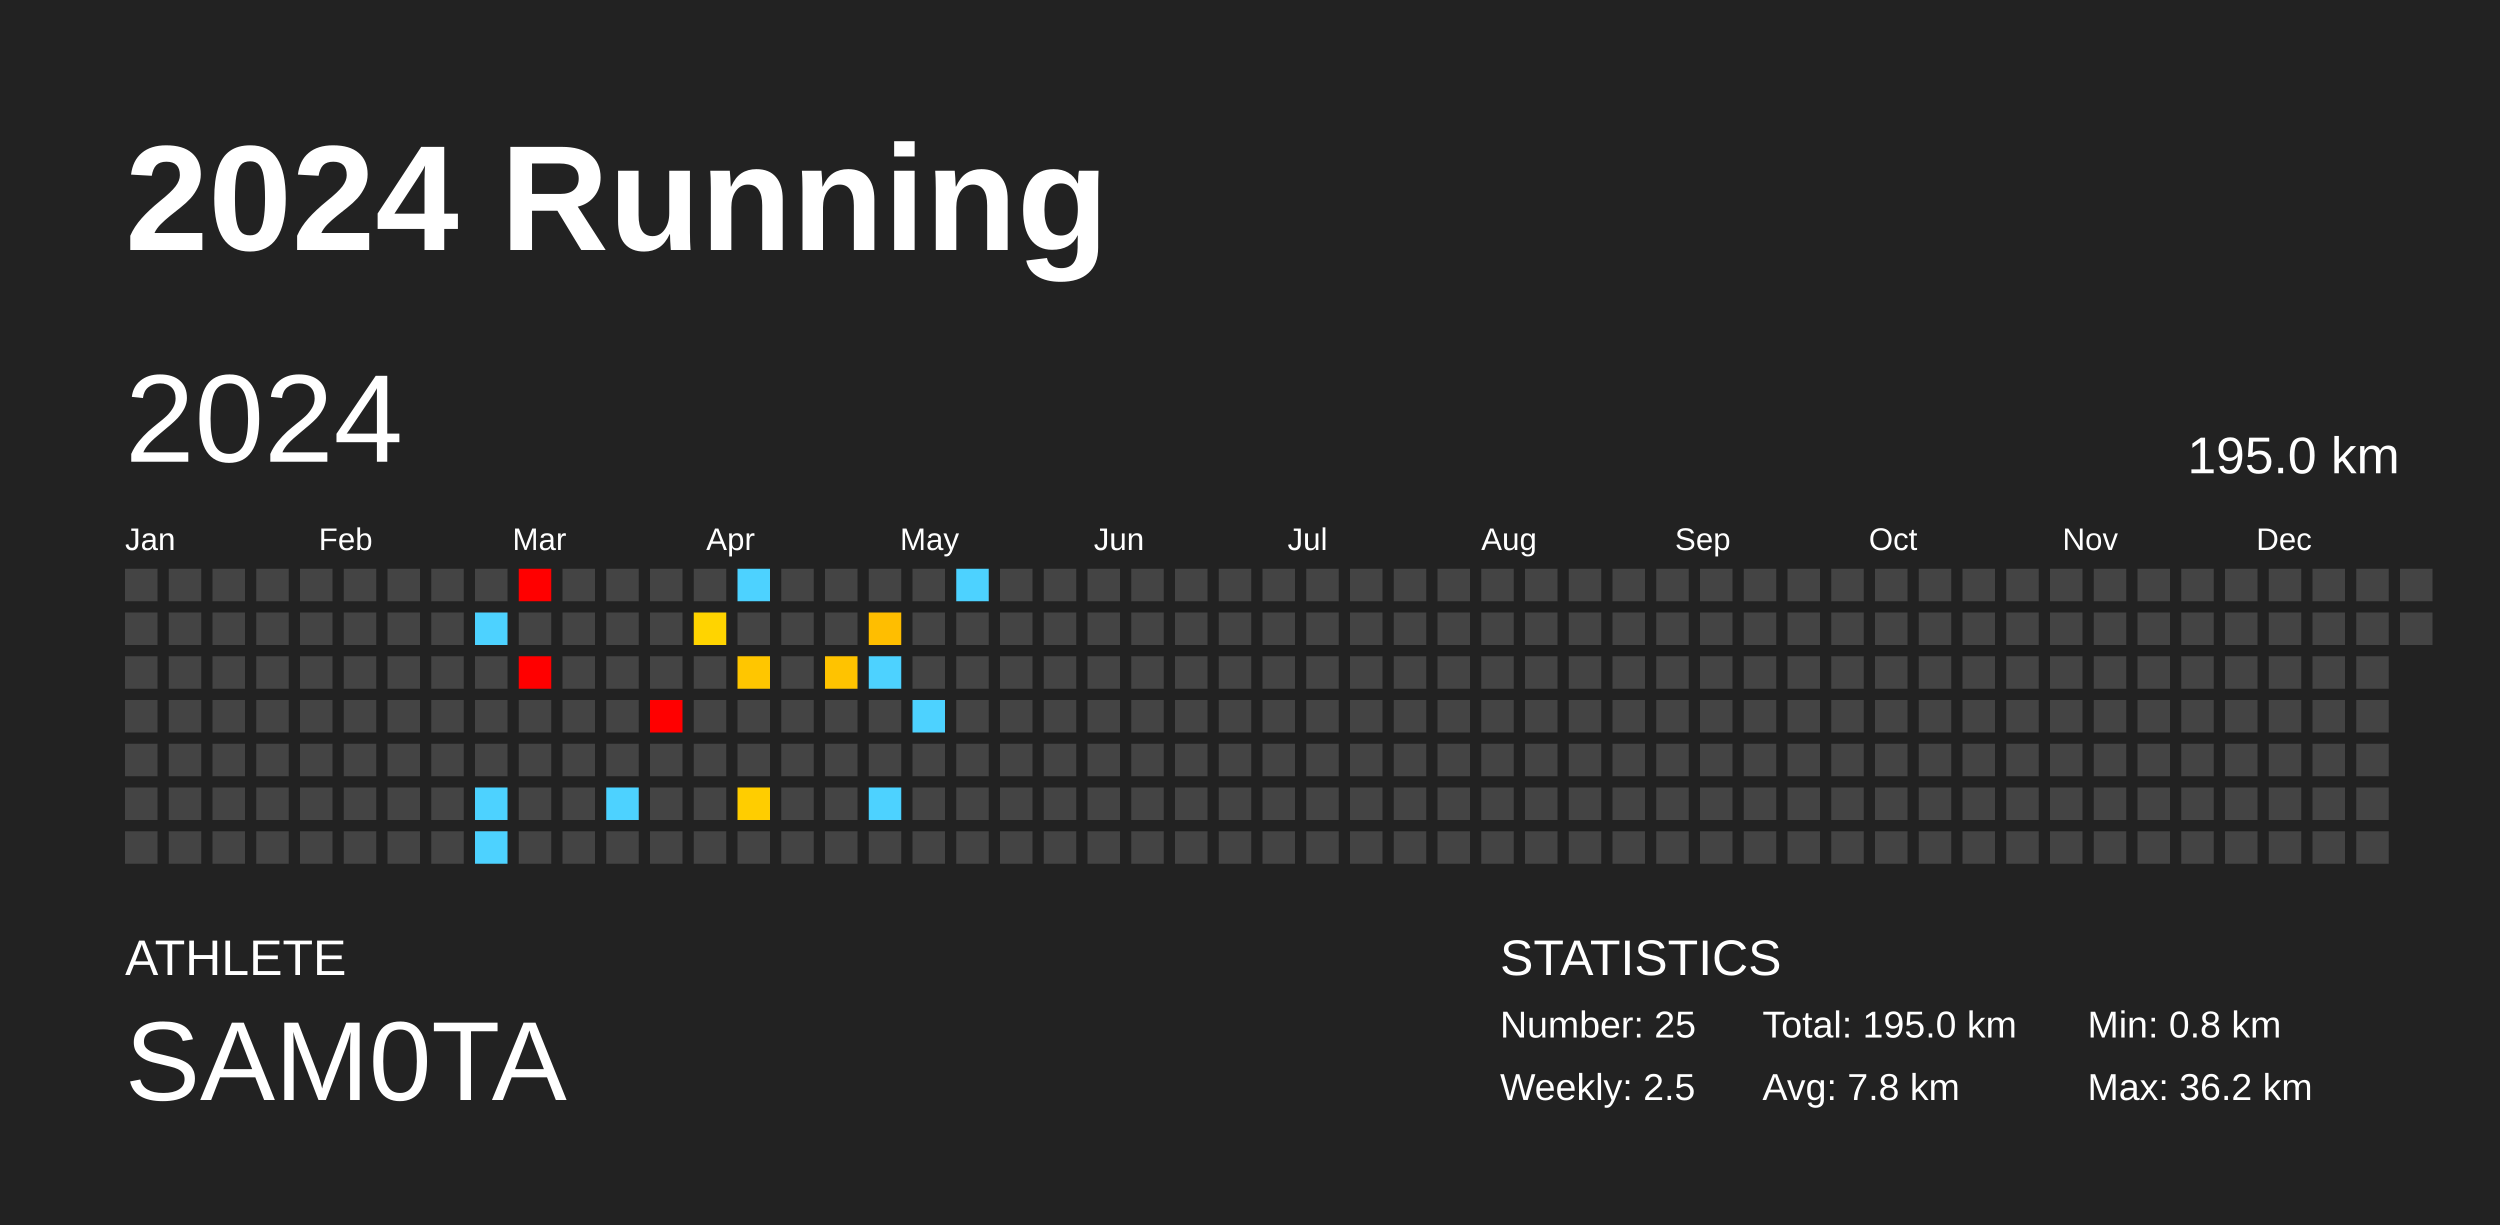
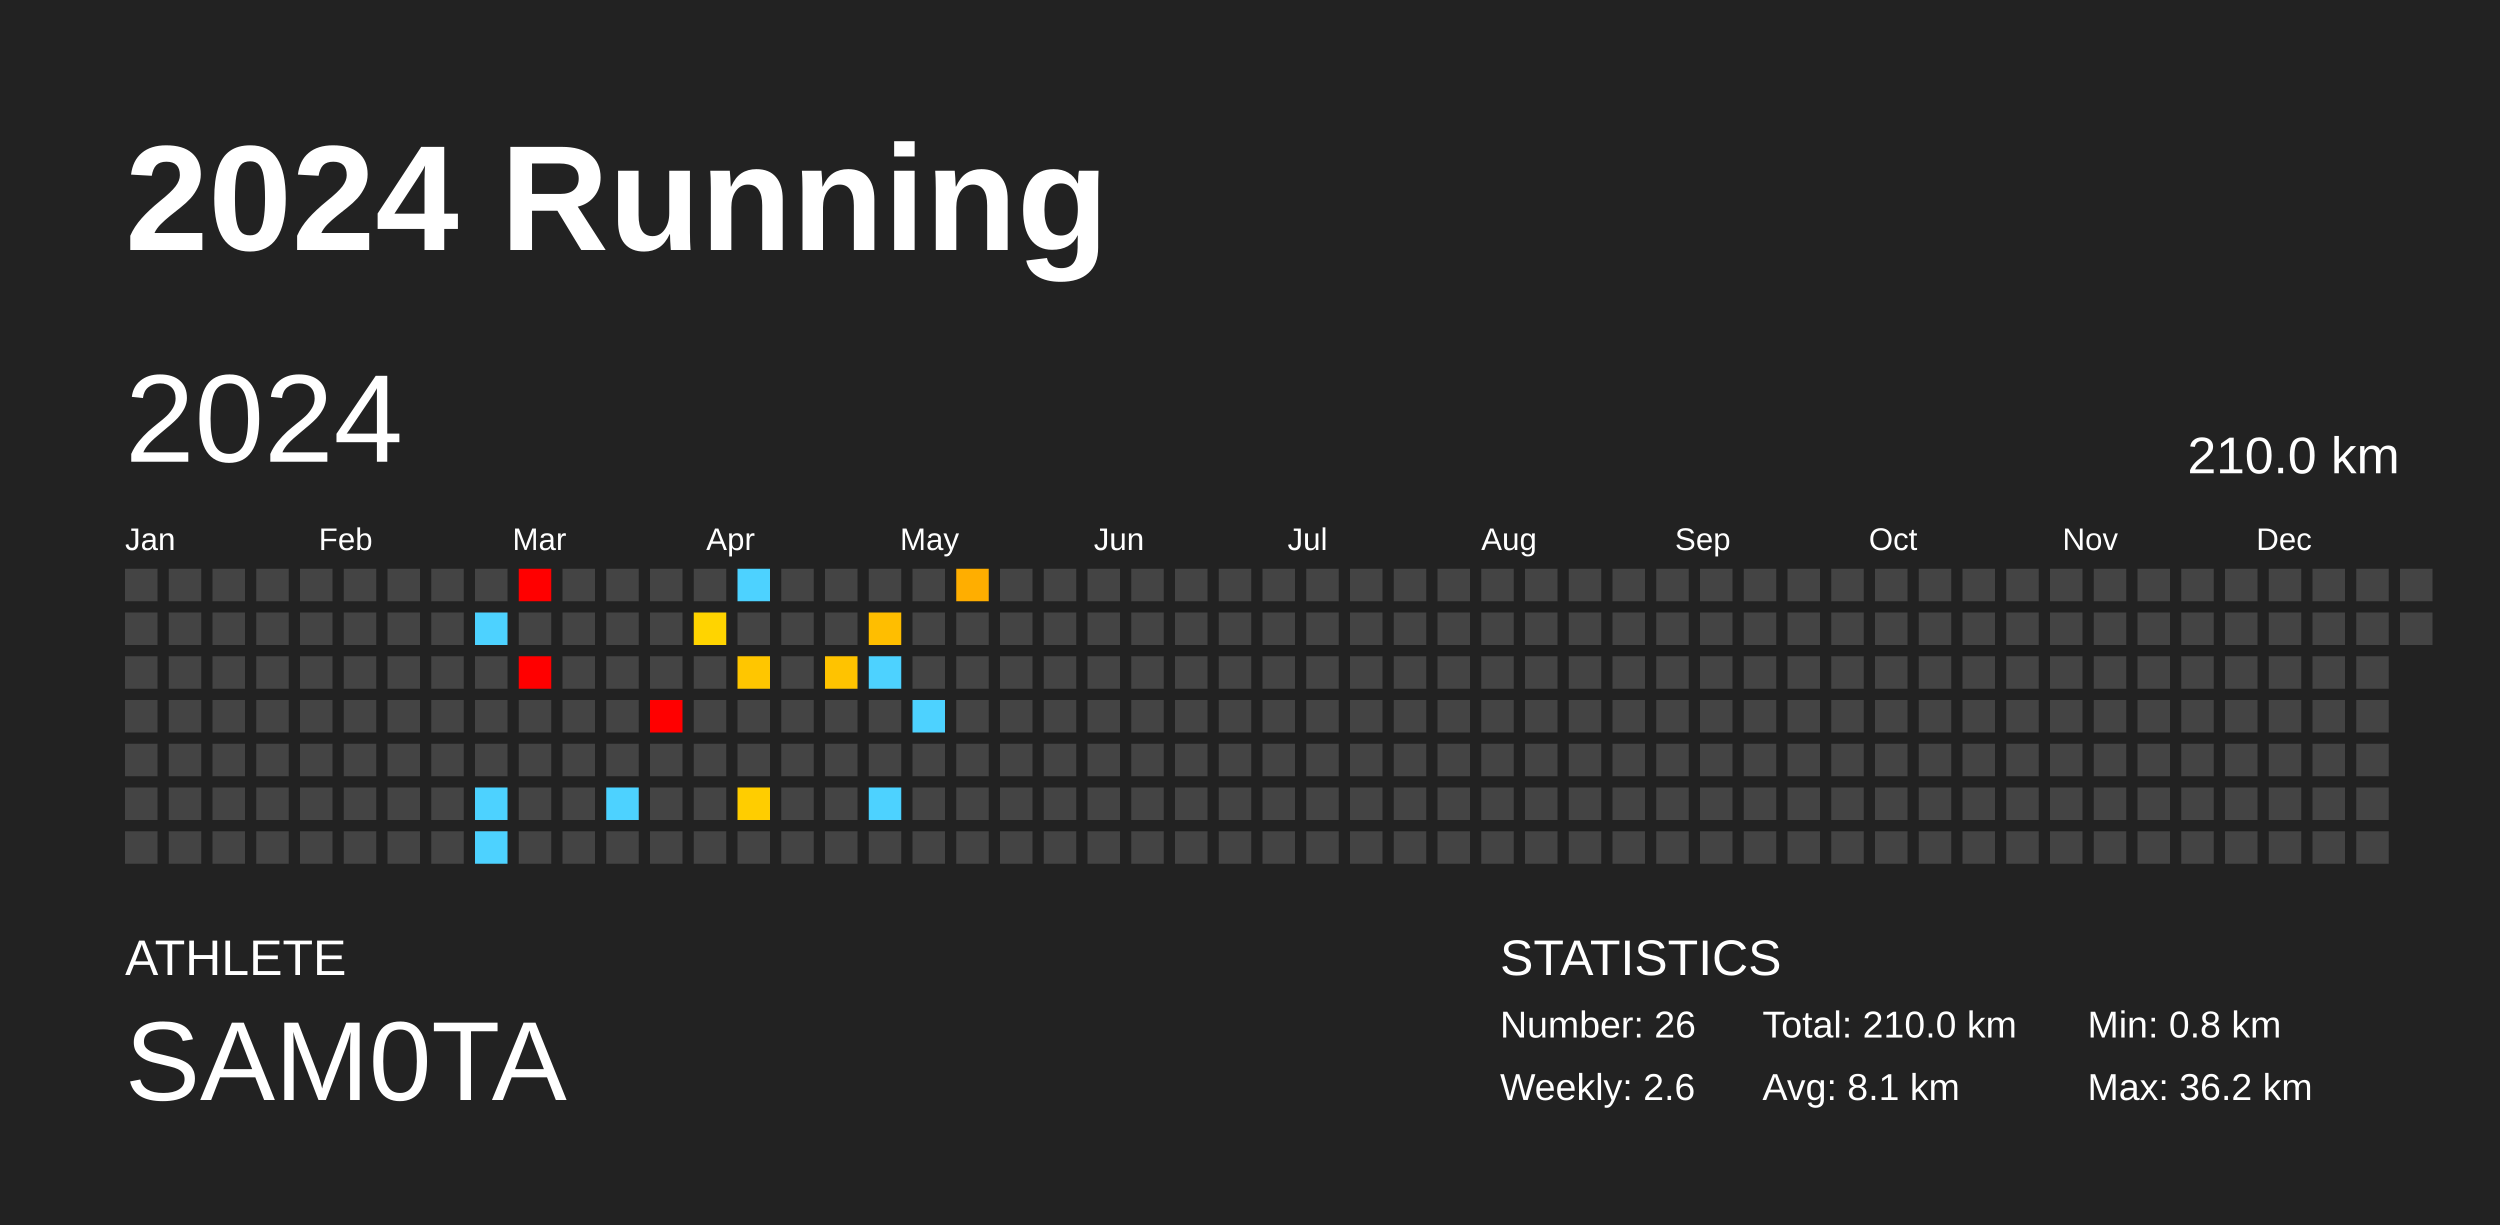
<svg xmlns="http://www.w3.org/2000/svg" baseProfile="full" height="98mm" version="1.1" viewBox="0,0,200,98" width="200mm">
  <defs />
  <rect fill="#222222" height="98" width="200" x="0" y="0" />
  <text fill="#FFFFFF" style="font-size:12px; font-family:Arial; font-weight:bold;" x="10" y="20">2024 Running</text>
  <text fill="#FFFFFF" style="font-size:4px; font-family:Arial" x="10" y="78">ATHLETE</text>
  <text fill="#FFFFFF" style="font-size:9px; font-family:Arial" x="10" y="88">SAM0TA</text>
  <text fill="#FFFFFF" style="font-size:4px; font-family:Arial" x="120" y="78">STATISTICS</text>
-   <text fill="#FFFFFF" style="font-size:3px; font-family:Arial" x="120" y="83">Number: 25</text>
-   <text fill="#FFFFFF" style="font-size:3px; font-family:Arial" x="120" y="88">Weekly: 2.5</text>
-   <text fill="#FFFFFF" style="font-size:3px; font-family:Arial" x="141" y="83">Total: 195.0 km</text>
-   <text fill="#FFFFFF" style="font-size:3px; font-family:Arial" x="141" y="88">Avg: 7.8 km</text>
+   <text fill="#FFFFFF" style="font-size:3px; font-family:Arial" x="120" y="83">Number: 26</text>
+   <text fill="#FFFFFF" style="font-size:3px; font-family:Arial" x="120" y="88">Weekly: 2.6</text>
+   <text fill="#FFFFFF" style="font-size:3px; font-family:Arial" x="141" y="83">Total: 210.0 km</text>
+   <text fill="#FFFFFF" style="font-size:3px; font-family:Arial" x="141" y="88">Avg: 8.1 km</text>
  <text fill="#FFFFFF" style="font-size:3px; font-family:Arial" x="167" y="83">Min: 0.8 km</text>
  <text fill="#FFFFFF" style="font-size:3px; font-family:Arial" x="167" y="88">Max: 36.2 km</text>
  <text dominant-baseline="hanging" fill="#FFFFFF" style="font-size:10.0px; font-family:Arial;" x="10" y="30">2024</text>
-   <text dominant-baseline="hanging" fill="#FFFFFF" style="font-size:4.125px; font-family:Arial;" x="175" y="35">195.0 km</text>
+   <text dominant-baseline="hanging" fill="#FFFFFF" style="font-size:4.125px; font-family:Arial;" x="175" y="35">210.0 km</text>
  <text fill="#FFFFFF" style="font-size:2.5px; font-family:Arial" x="10.0" y="44">Jan</text>
  <text fill="#FFFFFF" style="font-size:2.5px; font-family:Arial" x="25.5" y="44">Feb</text>
  <text fill="#FFFFFF" style="font-size:2.5px; font-family:Arial" x="41.0" y="44">Mar</text>
  <text fill="#FFFFFF" style="font-size:2.5px; font-family:Arial" x="56.5" y="44">Apr</text>
  <text fill="#FFFFFF" style="font-size:2.5px; font-family:Arial" x="72.0" y="44">May</text>
  <text fill="#FFFFFF" style="font-size:2.5px; font-family:Arial" x="87.5" y="44">Jun</text>
  <text fill="#FFFFFF" style="font-size:2.5px; font-family:Arial" x="103.0" y="44">Jul</text>
  <text fill="#FFFFFF" style="font-size:2.5px; font-family:Arial" x="118.5" y="44">Aug</text>
  <text fill="#FFFFFF" style="font-size:2.5px; font-family:Arial" x="134.0" y="44">Sep</text>
  <text fill="#FFFFFF" style="font-size:2.5px; font-family:Arial" x="149.5" y="44">Oct</text>
  <text fill="#FFFFFF" style="font-size:2.5px; font-family:Arial" x="165.0" y="44">Nov</text>
  <text fill="#FFFFFF" style="font-size:2.5px; font-family:Arial" x="180.5" y="44">Dec</text>
  <rect fill="#444444" height="2.6" width="2.6" x="10.0" y="45.5" />
  <rect fill="#444444" height="2.6" width="2.6" x="10.0" y="49.0" />
  <rect fill="#444444" height="2.6" width="2.6" x="10.0" y="52.5" />
  <rect fill="#444444" height="2.6" width="2.6" x="10.0" y="56.0" />
  <rect fill="#444444" height="2.6" width="2.6" x="10.0" y="59.5" />
  <rect fill="#444444" height="2.6" width="2.6" x="10.0" y="63.0" />
  <rect fill="#444444" height="2.6" width="2.6" x="10.0" y="66.5" />
  <rect fill="#444444" height="2.6" width="2.6" x="13.5" y="45.5" />
  <rect fill="#444444" height="2.6" width="2.6" x="13.5" y="49.0" />
  <rect fill="#444444" height="2.6" width="2.6" x="13.5" y="52.5" />
  <rect fill="#444444" height="2.6" width="2.6" x="13.5" y="56.0" />
  <rect fill="#444444" height="2.6" width="2.6" x="13.5" y="59.5" />
  <rect fill="#444444" height="2.6" width="2.6" x="13.5" y="63.0" />
  <rect fill="#444444" height="2.6" width="2.6" x="13.5" y="66.5" />
  <rect fill="#444444" height="2.6" width="2.6" x="17.0" y="45.5" />
  <rect fill="#444444" height="2.6" width="2.6" x="17.0" y="49.0" />
  <rect fill="#444444" height="2.6" width="2.6" x="17.0" y="52.5" />
  <rect fill="#444444" height="2.6" width="2.6" x="17.0" y="56.0" />
  <rect fill="#444444" height="2.6" width="2.6" x="17.0" y="59.5" />
  <rect fill="#444444" height="2.6" width="2.6" x="17.0" y="63.0" />
  <rect fill="#444444" height="2.6" width="2.6" x="17.0" y="66.5" />
  <rect fill="#444444" height="2.6" width="2.6" x="20.5" y="45.5" />
  <rect fill="#444444" height="2.6" width="2.6" x="20.5" y="49.0" />
  <rect fill="#444444" height="2.6" width="2.6" x="20.5" y="52.5" />
  <rect fill="#444444" height="2.6" width="2.6" x="20.5" y="56.0" />
  <rect fill="#444444" height="2.6" width="2.6" x="20.5" y="59.5" />
  <rect fill="#444444" height="2.6" width="2.6" x="20.5" y="63.0" />
  <rect fill="#444444" height="2.6" width="2.6" x="20.5" y="66.5" />
  <rect fill="#444444" height="2.6" width="2.6" x="24.0" y="45.5" />
  <rect fill="#444444" height="2.6" width="2.6" x="24.0" y="49.0" />
  <rect fill="#444444" height="2.6" width="2.6" x="24.0" y="52.5" />
  <rect fill="#444444" height="2.6" width="2.6" x="24.0" y="56.0" />
  <rect fill="#444444" height="2.6" width="2.6" x="24.0" y="59.5" />
  <rect fill="#444444" height="2.6" width="2.6" x="24.0" y="63.0" />
  <rect fill="#444444" height="2.6" width="2.6" x="24.0" y="66.5" />
  <rect fill="#444444" height="2.6" width="2.6" x="27.5" y="45.5" />
  <rect fill="#444444" height="2.6" width="2.6" x="27.5" y="49.0" />
  <rect fill="#444444" height="2.6" width="2.6" x="27.5" y="52.5" />
  <rect fill="#444444" height="2.6" width="2.6" x="27.5" y="56.0" />
  <rect fill="#444444" height="2.6" width="2.6" x="27.5" y="59.5" />
  <rect fill="#444444" height="2.6" width="2.6" x="27.5" y="63.0" />
  <rect fill="#444444" height="2.6" width="2.6" x="27.5" y="66.5" />
  <rect fill="#444444" height="2.6" width="2.6" x="31.0" y="45.5" />
  <rect fill="#444444" height="2.6" width="2.6" x="31.0" y="49.0" />
  <rect fill="#444444" height="2.6" width="2.6" x="31.0" y="52.5" />
  <rect fill="#444444" height="2.6" width="2.6" x="31.0" y="56.0" />
  <rect fill="#444444" height="2.6" width="2.6" x="31.0" y="59.5" />
  <rect fill="#444444" height="2.6" width="2.6" x="31.0" y="63.0" />
  <rect fill="#444444" height="2.6" width="2.6" x="31.0" y="66.5" />
  <rect fill="#444444" height="2.6" width="2.6" x="34.5" y="45.5" />
  <rect fill="#444444" height="2.6" width="2.6" x="34.5" y="49.0" />
  <rect fill="#444444" height="2.6" width="2.6" x="34.5" y="52.5" />
  <rect fill="#444444" height="2.6" width="2.6" x="34.5" y="56.0" />
  <rect fill="#444444" height="2.6" width="2.6" x="34.5" y="59.5" />
  <rect fill="#444444" height="2.6" width="2.6" x="34.5" y="63.0" />
  <rect fill="#444444" height="2.6" width="2.6" x="34.5" y="66.5" />
  <rect fill="#444444" height="2.6" width="2.6" x="38.0" y="45.5" />
  <rect fill="#4dd2ff" height="2.6" width="2.6" x="38.0" y="49.0" />
  <rect fill="#444444" height="2.6" width="2.6" x="38.0" y="52.5" />
  <rect fill="#444444" height="2.6" width="2.6" x="38.0" y="56.0" />
  <rect fill="#444444" height="2.6" width="2.6" x="38.0" y="59.5" />
  <rect fill="#4dd2ff" height="2.6" width="2.6" x="38.0" y="63.0" />
  <rect fill="#4dd2ff" height="2.6" width="2.6" x="38.0" y="66.5" />
  <rect fill="red" height="2.6" width="2.6" x="41.5" y="45.5" />
  <rect fill="#444444" height="2.6" width="2.6" x="41.5" y="49.0" />
  <rect fill="red" height="2.6" width="2.6" x="41.5" y="52.5" />
  <rect fill="#444444" height="2.6" width="2.6" x="41.5" y="56.0" />
  <rect fill="#444444" height="2.6" width="2.6" x="41.5" y="59.5" />
  <rect fill="#444444" height="2.6" width="2.6" x="41.5" y="63.0" />
  <rect fill="#444444" height="2.6" width="2.6" x="41.5" y="66.5" />
  <rect fill="#444444" height="2.6" width="2.6" x="45.0" y="45.5" />
  <rect fill="#444444" height="2.6" width="2.6" x="45.0" y="49.0" />
  <rect fill="#444444" height="2.6" width="2.6" x="45.0" y="52.5" />
  <rect fill="#444444" height="2.6" width="2.6" x="45.0" y="56.0" />
  <rect fill="#444444" height="2.6" width="2.6" x="45.0" y="59.5" />
  <rect fill="#444444" height="2.6" width="2.6" x="45.0" y="63.0" />
  <rect fill="#444444" height="2.6" width="2.6" x="45.0" y="66.5" />
  <rect fill="#444444" height="2.6" width="2.6" x="48.5" y="45.5" />
  <rect fill="#444444" height="2.6" width="2.6" x="48.5" y="49.0" />
  <rect fill="#444444" height="2.6" width="2.6" x="48.5" y="52.5" />
  <rect fill="#444444" height="2.6" width="2.6" x="48.5" y="56.0" />
  <rect fill="#444444" height="2.6" width="2.6" x="48.5" y="59.5" />
  <rect fill="#4dd2ff" height="2.6" width="2.6" x="48.5" y="63.0" />
  <rect fill="#444444" height="2.6" width="2.6" x="48.5" y="66.5" />
  <rect fill="#444444" height="2.6" width="2.6" x="52.0" y="45.5" />
  <rect fill="#444444" height="2.6" width="2.6" x="52.0" y="49.0" />
  <rect fill="#444444" height="2.6" width="2.6" x="52.0" y="52.5" />
  <rect fill="red" height="2.6" width="2.6" x="52.0" y="56.0" />
  <rect fill="#444444" height="2.6" width="2.6" x="52.0" y="59.5" />
  <rect fill="#444444" height="2.6" width="2.6" x="52.0" y="63.0" />
  <rect fill="#444444" height="2.6" width="2.6" x="52.0" y="66.5" />
  <rect fill="#444444" height="2.6" width="2.6" x="55.5" y="45.5" />
  <rect fill="#ffd400" height="2.6" width="2.6" x="55.5" y="49.0" />
  <rect fill="#444444" height="2.6" width="2.6" x="55.5" y="52.5" />
  <rect fill="#444444" height="2.6" width="2.6" x="55.5" y="56.0" />
  <rect fill="#444444" height="2.6" width="2.6" x="55.5" y="59.5" />
  <rect fill="#444444" height="2.6" width="2.6" x="55.5" y="63.0" />
  <rect fill="#444444" height="2.6" width="2.6" x="55.5" y="66.5" />
  <rect fill="#4dd2ff" height="2.6" width="2.6" x="59.0" y="45.5" />
  <rect fill="#444444" height="2.6" width="2.6" x="59.0" y="49.0" />
  <rect fill="#ffc600" height="2.6" width="2.6" x="59.0" y="52.5" />
  <rect fill="#444444" height="2.6" width="2.6" x="59.0" y="56.0" />
  <rect fill="#444444" height="2.6" width="2.6" x="59.0" y="59.5" />
  <rect fill="#ffcd00" height="2.6" width="2.6" x="59.0" y="63.0" />
  <rect fill="#444444" height="2.6" width="2.6" x="59.0" y="66.5" />
  <rect fill="#444444" height="2.6" width="2.6" x="62.5" y="45.5" />
  <rect fill="#444444" height="2.6" width="2.6" x="62.5" y="49.0" />
  <rect fill="#444444" height="2.6" width="2.6" x="62.5" y="52.5" />
  <rect fill="#444444" height="2.6" width="2.6" x="62.5" y="56.0" />
  <rect fill="#444444" height="2.6" width="2.6" x="62.5" y="59.5" />
  <rect fill="#444444" height="2.6" width="2.6" x="62.5" y="63.0" />
  <rect fill="#444444" height="2.6" width="2.6" x="62.5" y="66.5" />
  <rect fill="#444444" height="2.6" width="2.6" x="66.0" y="45.5" />
  <rect fill="#444444" height="2.6" width="2.6" x="66.0" y="49.0" />
  <rect fill="#ffc300" height="2.6" width="2.6" x="66.0" y="52.5" />
  <rect fill="#444444" height="2.6" width="2.6" x="66.0" y="56.0" />
  <rect fill="#444444" height="2.6" width="2.6" x="66.0" y="59.5" />
  <rect fill="#444444" height="2.6" width="2.6" x="66.0" y="63.0" />
  <rect fill="#444444" height="2.6" width="2.6" x="66.0" y="66.5" />
  <rect fill="#444444" height="2.6" width="2.6" x="69.5" y="45.5" />
  <rect fill="#ffbe00" height="2.6" width="2.6" x="69.5" y="49.0" />
  <rect fill="#4dd2ff" height="2.6" width="2.6" x="69.5" y="52.5" />
  <rect fill="#444444" height="2.6" width="2.6" x="69.5" y="56.0" />
  <rect fill="#444444" height="2.6" width="2.6" x="69.5" y="59.5" />
  <rect fill="#4dd2ff" height="2.6" width="2.6" x="69.5" y="63.0" />
  <rect fill="#444444" height="2.6" width="2.6" x="69.5" y="66.5" />
  <rect fill="#444444" height="2.6" width="2.6" x="73.0" y="45.5" />
  <rect fill="#444444" height="2.6" width="2.6" x="73.0" y="49.0" />
  <rect fill="#444444" height="2.6" width="2.6" x="73.0" y="52.5" />
  <rect fill="#4dd2ff" height="2.6" width="2.6" x="73.0" y="56.0" />
  <rect fill="#444444" height="2.6" width="2.6" x="73.0" y="59.5" />
  <rect fill="#444444" height="2.6" width="2.6" x="73.0" y="63.0" />
  <rect fill="#444444" height="2.6" width="2.6" x="73.0" y="66.5" />
-   <rect fill="#4dd2ff" height="2.6" width="2.6" x="76.5" y="45.5" />
+   <rect fill="#ffae00" height="2.6" width="2.6" x="76.5" y="45.5" />
  <rect fill="#444444" height="2.6" width="2.6" x="76.5" y="49.0" />
  <rect fill="#444444" height="2.6" width="2.6" x="76.5" y="52.5" />
  <rect fill="#444444" height="2.6" width="2.6" x="76.5" y="56.0" />
  <rect fill="#444444" height="2.6" width="2.6" x="76.5" y="59.5" />
  <rect fill="#444444" height="2.6" width="2.6" x="76.5" y="63.0" />
  <rect fill="#444444" height="2.6" width="2.6" x="76.5" y="66.5" />
  <rect fill="#444444" height="2.6" width="2.6" x="80.0" y="45.5" />
  <rect fill="#444444" height="2.6" width="2.6" x="80.0" y="49.0" />
  <rect fill="#444444" height="2.6" width="2.6" x="80.0" y="52.5" />
  <rect fill="#444444" height="2.6" width="2.6" x="80.0" y="56.0" />
  <rect fill="#444444" height="2.6" width="2.6" x="80.0" y="59.5" />
  <rect fill="#444444" height="2.6" width="2.6" x="80.0" y="63.0" />
  <rect fill="#444444" height="2.6" width="2.6" x="80.0" y="66.5" />
  <rect fill="#444444" height="2.6" width="2.6" x="83.5" y="45.5" />
  <rect fill="#444444" height="2.6" width="2.6" x="83.5" y="49.0" />
  <rect fill="#444444" height="2.6" width="2.6" x="83.5" y="52.5" />
  <rect fill="#444444" height="2.6" width="2.6" x="83.5" y="56.0" />
  <rect fill="#444444" height="2.6" width="2.6" x="83.5" y="59.5" />
  <rect fill="#444444" height="2.6" width="2.6" x="83.5" y="63.0" />
  <rect fill="#444444" height="2.6" width="2.6" x="83.5" y="66.5" />
  <rect fill="#444444" height="2.6" width="2.6" x="87.0" y="45.5" />
  <rect fill="#444444" height="2.6" width="2.6" x="87.0" y="49.0" />
  <rect fill="#444444" height="2.6" width="2.6" x="87.0" y="52.5" />
  <rect fill="#444444" height="2.6" width="2.6" x="87.0" y="56.0" />
  <rect fill="#444444" height="2.6" width="2.6" x="87.0" y="59.5" />
  <rect fill="#444444" height="2.6" width="2.6" x="87.0" y="63.0" />
  <rect fill="#444444" height="2.6" width="2.6" x="87.0" y="66.5" />
  <rect fill="#444444" height="2.6" width="2.6" x="90.5" y="45.5" />
  <rect fill="#444444" height="2.6" width="2.6" x="90.5" y="49.0" />
  <rect fill="#444444" height="2.6" width="2.6" x="90.5" y="52.5" />
  <rect fill="#444444" height="2.6" width="2.6" x="90.5" y="56.0" />
  <rect fill="#444444" height="2.6" width="2.6" x="90.5" y="59.5" />
  <rect fill="#444444" height="2.6" width="2.6" x="90.5" y="63.0" />
  <rect fill="#444444" height="2.6" width="2.6" x="90.5" y="66.5" />
  <rect fill="#444444" height="2.6" width="2.6" x="94.0" y="45.5" />
  <rect fill="#444444" height="2.6" width="2.6" x="94.0" y="49.0" />
  <rect fill="#444444" height="2.6" width="2.6" x="94.0" y="52.5" />
  <rect fill="#444444" height="2.6" width="2.6" x="94.0" y="56.0" />
  <rect fill="#444444" height="2.6" width="2.6" x="94.0" y="59.5" />
  <rect fill="#444444" height="2.6" width="2.6" x="94.0" y="63.0" />
  <rect fill="#444444" height="2.6" width="2.6" x="94.0" y="66.5" />
  <rect fill="#444444" height="2.6" width="2.6" x="97.5" y="45.5" />
  <rect fill="#444444" height="2.6" width="2.6" x="97.5" y="49.0" />
  <rect fill="#444444" height="2.6" width="2.6" x="97.5" y="52.5" />
  <rect fill="#444444" height="2.6" width="2.6" x="97.5" y="56.0" />
  <rect fill="#444444" height="2.6" width="2.6" x="97.5" y="59.5" />
  <rect fill="#444444" height="2.6" width="2.6" x="97.5" y="63.0" />
  <rect fill="#444444" height="2.6" width="2.6" x="97.5" y="66.5" />
  <rect fill="#444444" height="2.6" width="2.6" x="101.0" y="45.5" />
  <rect fill="#444444" height="2.6" width="2.6" x="101.0" y="49.0" />
  <rect fill="#444444" height="2.6" width="2.6" x="101.0" y="52.5" />
  <rect fill="#444444" height="2.6" width="2.6" x="101.0" y="56.0" />
  <rect fill="#444444" height="2.6" width="2.6" x="101.0" y="59.5" />
  <rect fill="#444444" height="2.6" width="2.6" x="101.0" y="63.0" />
  <rect fill="#444444" height="2.6" width="2.6" x="101.0" y="66.5" />
  <rect fill="#444444" height="2.6" width="2.6" x="104.5" y="45.5" />
  <rect fill="#444444" height="2.6" width="2.6" x="104.5" y="49.0" />
  <rect fill="#444444" height="2.6" width="2.6" x="104.5" y="52.5" />
  <rect fill="#444444" height="2.6" width="2.6" x="104.5" y="56.0" />
  <rect fill="#444444" height="2.6" width="2.6" x="104.5" y="59.5" />
  <rect fill="#444444" height="2.6" width="2.6" x="104.5" y="63.0" />
  <rect fill="#444444" height="2.6" width="2.6" x="104.5" y="66.5" />
  <rect fill="#444444" height="2.6" width="2.6" x="108.0" y="45.5" />
  <rect fill="#444444" height="2.6" width="2.6" x="108.0" y="49.0" />
  <rect fill="#444444" height="2.6" width="2.6" x="108.0" y="52.5" />
  <rect fill="#444444" height="2.6" width="2.6" x="108.0" y="56.0" />
  <rect fill="#444444" height="2.6" width="2.6" x="108.0" y="59.5" />
  <rect fill="#444444" height="2.6" width="2.6" x="108.0" y="63.0" />
  <rect fill="#444444" height="2.6" width="2.6" x="108.0" y="66.5" />
  <rect fill="#444444" height="2.6" width="2.6" x="111.5" y="45.5" />
  <rect fill="#444444" height="2.6" width="2.6" x="111.5" y="49.0" />
  <rect fill="#444444" height="2.6" width="2.6" x="111.5" y="52.5" />
  <rect fill="#444444" height="2.6" width="2.6" x="111.5" y="56.0" />
  <rect fill="#444444" height="2.6" width="2.6" x="111.5" y="59.5" />
  <rect fill="#444444" height="2.6" width="2.6" x="111.5" y="63.0" />
  <rect fill="#444444" height="2.6" width="2.6" x="111.5" y="66.5" />
  <rect fill="#444444" height="2.6" width="2.6" x="115.0" y="45.5" />
  <rect fill="#444444" height="2.6" width="2.6" x="115.0" y="49.0" />
  <rect fill="#444444" height="2.6" width="2.6" x="115.0" y="52.5" />
  <rect fill="#444444" height="2.6" width="2.6" x="115.0" y="56.0" />
  <rect fill="#444444" height="2.6" width="2.6" x="115.0" y="59.5" />
  <rect fill="#444444" height="2.6" width="2.6" x="115.0" y="63.0" />
  <rect fill="#444444" height="2.6" width="2.6" x="115.0" y="66.5" />
  <rect fill="#444444" height="2.6" width="2.6" x="118.5" y="45.5" />
  <rect fill="#444444" height="2.6" width="2.6" x="118.5" y="49.0" />
  <rect fill="#444444" height="2.6" width="2.6" x="118.5" y="52.5" />
  <rect fill="#444444" height="2.6" width="2.6" x="118.5" y="56.0" />
  <rect fill="#444444" height="2.6" width="2.6" x="118.5" y="59.5" />
  <rect fill="#444444" height="2.6" width="2.6" x="118.5" y="63.0" />
  <rect fill="#444444" height="2.6" width="2.6" x="118.5" y="66.5" />
  <rect fill="#444444" height="2.6" width="2.6" x="122.0" y="45.5" />
  <rect fill="#444444" height="2.6" width="2.6" x="122.0" y="49.0" />
  <rect fill="#444444" height="2.6" width="2.6" x="122.0" y="52.5" />
  <rect fill="#444444" height="2.6" width="2.6" x="122.0" y="56.0" />
  <rect fill="#444444" height="2.6" width="2.6" x="122.0" y="59.5" />
  <rect fill="#444444" height="2.6" width="2.6" x="122.0" y="63.0" />
  <rect fill="#444444" height="2.6" width="2.6" x="122.0" y="66.5" />
  <rect fill="#444444" height="2.6" width="2.6" x="125.5" y="45.5" />
  <rect fill="#444444" height="2.6" width="2.6" x="125.5" y="49.0" />
  <rect fill="#444444" height="2.6" width="2.6" x="125.5" y="52.5" />
  <rect fill="#444444" height="2.6" width="2.6" x="125.5" y="56.0" />
  <rect fill="#444444" height="2.6" width="2.6" x="125.5" y="59.5" />
  <rect fill="#444444" height="2.6" width="2.6" x="125.5" y="63.0" />
  <rect fill="#444444" height="2.6" width="2.6" x="125.5" y="66.5" />
  <rect fill="#444444" height="2.6" width="2.6" x="129.0" y="45.5" />
  <rect fill="#444444" height="2.6" width="2.6" x="129.0" y="49.0" />
  <rect fill="#444444" height="2.6" width="2.6" x="129.0" y="52.5" />
  <rect fill="#444444" height="2.6" width="2.6" x="129.0" y="56.0" />
  <rect fill="#444444" height="2.6" width="2.6" x="129.0" y="59.5" />
  <rect fill="#444444" height="2.6" width="2.6" x="129.0" y="63.0" />
  <rect fill="#444444" height="2.6" width="2.6" x="129.0" y="66.5" />
  <rect fill="#444444" height="2.6" width="2.6" x="132.5" y="45.5" />
  <rect fill="#444444" height="2.6" width="2.6" x="132.5" y="49.0" />
  <rect fill="#444444" height="2.6" width="2.6" x="132.5" y="52.5" />
  <rect fill="#444444" height="2.6" width="2.6" x="132.5" y="56.0" />
  <rect fill="#444444" height="2.6" width="2.6" x="132.5" y="59.5" />
  <rect fill="#444444" height="2.6" width="2.6" x="132.5" y="63.0" />
  <rect fill="#444444" height="2.6" width="2.6" x="132.5" y="66.5" />
  <rect fill="#444444" height="2.6" width="2.6" x="136.0" y="45.5" />
  <rect fill="#444444" height="2.6" width="2.6" x="136.0" y="49.0" />
  <rect fill="#444444" height="2.6" width="2.6" x="136.0" y="52.5" />
  <rect fill="#444444" height="2.6" width="2.6" x="136.0" y="56.0" />
  <rect fill="#444444" height="2.6" width="2.6" x="136.0" y="59.5" />
  <rect fill="#444444" height="2.6" width="2.6" x="136.0" y="63.0" />
  <rect fill="#444444" height="2.6" width="2.6" x="136.0" y="66.5" />
  <rect fill="#444444" height="2.6" width="2.6" x="139.5" y="45.5" />
  <rect fill="#444444" height="2.6" width="2.6" x="139.5" y="49.0" />
  <rect fill="#444444" height="2.6" width="2.6" x="139.5" y="52.5" />
  <rect fill="#444444" height="2.6" width="2.6" x="139.5" y="56.0" />
  <rect fill="#444444" height="2.6" width="2.6" x="139.5" y="59.5" />
  <rect fill="#444444" height="2.6" width="2.6" x="139.5" y="63.0" />
  <rect fill="#444444" height="2.6" width="2.6" x="139.5" y="66.5" />
  <rect fill="#444444" height="2.6" width="2.6" x="143.0" y="45.5" />
  <rect fill="#444444" height="2.6" width="2.6" x="143.0" y="49.0" />
  <rect fill="#444444" height="2.6" width="2.6" x="143.0" y="52.5" />
  <rect fill="#444444" height="2.6" width="2.6" x="143.0" y="56.0" />
  <rect fill="#444444" height="2.6" width="2.6" x="143.0" y="59.5" />
  <rect fill="#444444" height="2.6" width="2.6" x="143.0" y="63.0" />
  <rect fill="#444444" height="2.6" width="2.6" x="143.0" y="66.5" />
  <rect fill="#444444" height="2.6" width="2.6" x="146.5" y="45.5" />
  <rect fill="#444444" height="2.6" width="2.6" x="146.5" y="49.0" />
  <rect fill="#444444" height="2.6" width="2.6" x="146.5" y="52.5" />
  <rect fill="#444444" height="2.6" width="2.6" x="146.5" y="56.0" />
  <rect fill="#444444" height="2.6" width="2.6" x="146.5" y="59.5" />
  <rect fill="#444444" height="2.6" width="2.6" x="146.5" y="63.0" />
  <rect fill="#444444" height="2.6" width="2.6" x="146.5" y="66.5" />
  <rect fill="#444444" height="2.6" width="2.6" x="150.0" y="45.5" />
  <rect fill="#444444" height="2.6" width="2.6" x="150.0" y="49.0" />
  <rect fill="#444444" height="2.6" width="2.6" x="150.0" y="52.5" />
  <rect fill="#444444" height="2.6" width="2.6" x="150.0" y="56.0" />
  <rect fill="#444444" height="2.6" width="2.6" x="150.0" y="59.5" />
  <rect fill="#444444" height="2.6" width="2.6" x="150.0" y="63.0" />
  <rect fill="#444444" height="2.6" width="2.6" x="150.0" y="66.5" />
  <rect fill="#444444" height="2.6" width="2.6" x="153.5" y="45.5" />
  <rect fill="#444444" height="2.6" width="2.6" x="153.5" y="49.0" />
  <rect fill="#444444" height="2.6" width="2.6" x="153.5" y="52.5" />
  <rect fill="#444444" height="2.6" width="2.6" x="153.5" y="56.0" />
  <rect fill="#444444" height="2.6" width="2.6" x="153.5" y="59.5" />
  <rect fill="#444444" height="2.6" width="2.6" x="153.5" y="63.0" />
  <rect fill="#444444" height="2.6" width="2.6" x="153.5" y="66.5" />
  <rect fill="#444444" height="2.6" width="2.6" x="157.0" y="45.5" />
  <rect fill="#444444" height="2.6" width="2.6" x="157.0" y="49.0" />
  <rect fill="#444444" height="2.6" width="2.6" x="157.0" y="52.5" />
  <rect fill="#444444" height="2.6" width="2.6" x="157.0" y="56.0" />
  <rect fill="#444444" height="2.6" width="2.6" x="157.0" y="59.5" />
  <rect fill="#444444" height="2.6" width="2.6" x="157.0" y="63.0" />
  <rect fill="#444444" height="2.6" width="2.6" x="157.0" y="66.5" />
  <rect fill="#444444" height="2.6" width="2.6" x="160.5" y="45.5" />
  <rect fill="#444444" height="2.6" width="2.6" x="160.5" y="49.0" />
  <rect fill="#444444" height="2.6" width="2.6" x="160.5" y="52.5" />
  <rect fill="#444444" height="2.6" width="2.6" x="160.5" y="56.0" />
  <rect fill="#444444" height="2.6" width="2.6" x="160.5" y="59.5" />
  <rect fill="#444444" height="2.6" width="2.6" x="160.5" y="63.0" />
  <rect fill="#444444" height="2.6" width="2.6" x="160.5" y="66.5" />
  <rect fill="#444444" height="2.6" width="2.6" x="164.0" y="45.5" />
  <rect fill="#444444" height="2.6" width="2.6" x="164.0" y="49.0" />
  <rect fill="#444444" height="2.6" width="2.6" x="164.0" y="52.5" />
  <rect fill="#444444" height="2.6" width="2.6" x="164.0" y="56.0" />
  <rect fill="#444444" height="2.6" width="2.6" x="164.0" y="59.5" />
  <rect fill="#444444" height="2.6" width="2.6" x="164.0" y="63.0" />
  <rect fill="#444444" height="2.6" width="2.6" x="164.0" y="66.5" />
  <rect fill="#444444" height="2.6" width="2.6" x="167.5" y="45.5" />
  <rect fill="#444444" height="2.6" width="2.6" x="167.5" y="49.0" />
  <rect fill="#444444" height="2.6" width="2.6" x="167.5" y="52.5" />
  <rect fill="#444444" height="2.6" width="2.6" x="167.5" y="56.0" />
  <rect fill="#444444" height="2.6" width="2.6" x="167.5" y="59.5" />
  <rect fill="#444444" height="2.6" width="2.6" x="167.5" y="63.0" />
  <rect fill="#444444" height="2.6" width="2.6" x="167.5" y="66.5" />
  <rect fill="#444444" height="2.6" width="2.6" x="171.0" y="45.5" />
  <rect fill="#444444" height="2.6" width="2.6" x="171.0" y="49.0" />
  <rect fill="#444444" height="2.6" width="2.6" x="171.0" y="52.5" />
  <rect fill="#444444" height="2.6" width="2.6" x="171.0" y="56.0" />
  <rect fill="#444444" height="2.6" width="2.6" x="171.0" y="59.5" />
  <rect fill="#444444" height="2.6" width="2.6" x="171.0" y="63.0" />
  <rect fill="#444444" height="2.6" width="2.6" x="171.0" y="66.5" />
  <rect fill="#444444" height="2.6" width="2.6" x="174.5" y="45.5" />
  <rect fill="#444444" height="2.6" width="2.6" x="174.5" y="49.0" />
  <rect fill="#444444" height="2.6" width="2.6" x="174.5" y="52.5" />
  <rect fill="#444444" height="2.6" width="2.6" x="174.5" y="56.0" />
  <rect fill="#444444" height="2.6" width="2.6" x="174.5" y="59.5" />
  <rect fill="#444444" height="2.6" width="2.6" x="174.5" y="63.0" />
  <rect fill="#444444" height="2.6" width="2.6" x="174.5" y="66.5" />
  <rect fill="#444444" height="2.6" width="2.6" x="178.0" y="45.5" />
  <rect fill="#444444" height="2.6" width="2.6" x="178.0" y="49.0" />
  <rect fill="#444444" height="2.6" width="2.6" x="178.0" y="52.5" />
  <rect fill="#444444" height="2.6" width="2.6" x="178.0" y="56.0" />
  <rect fill="#444444" height="2.6" width="2.6" x="178.0" y="59.5" />
  <rect fill="#444444" height="2.6" width="2.6" x="178.0" y="63.0" />
  <rect fill="#444444" height="2.6" width="2.6" x="178.0" y="66.5" />
  <rect fill="#444444" height="2.6" width="2.6" x="181.5" y="45.5" />
  <rect fill="#444444" height="2.6" width="2.6" x="181.5" y="49.0" />
  <rect fill="#444444" height="2.6" width="2.6" x="181.5" y="52.5" />
  <rect fill="#444444" height="2.6" width="2.6" x="181.5" y="56.0" />
  <rect fill="#444444" height="2.6" width="2.6" x="181.5" y="59.5" />
  <rect fill="#444444" height="2.6" width="2.6" x="181.5" y="63.0" />
  <rect fill="#444444" height="2.6" width="2.6" x="181.5" y="66.5" />
  <rect fill="#444444" height="2.6" width="2.6" x="185.0" y="45.5" />
  <rect fill="#444444" height="2.6" width="2.6" x="185.0" y="49.0" />
  <rect fill="#444444" height="2.6" width="2.6" x="185.0" y="52.5" />
  <rect fill="#444444" height="2.6" width="2.6" x="185.0" y="56.0" />
  <rect fill="#444444" height="2.6" width="2.6" x="185.0" y="59.5" />
  <rect fill="#444444" height="2.6" width="2.6" x="185.0" y="63.0" />
  <rect fill="#444444" height="2.6" width="2.6" x="185.0" y="66.5" />
  <rect fill="#444444" height="2.6" width="2.6" x="188.5" y="45.5" />
  <rect fill="#444444" height="2.6" width="2.6" x="188.5" y="49.0" />
  <rect fill="#444444" height="2.6" width="2.6" x="188.5" y="52.5" />
  <rect fill="#444444" height="2.6" width="2.6" x="188.5" y="56.0" />
  <rect fill="#444444" height="2.6" width="2.6" x="188.5" y="59.5" />
  <rect fill="#444444" height="2.6" width="2.6" x="188.5" y="63.0" />
  <rect fill="#444444" height="2.6" width="2.6" x="188.5" y="66.5" />
  <rect fill="#444444" height="2.6" width="2.6" x="192.0" y="45.5" />
  <rect fill="#444444" height="2.6" width="2.6" x="192.0" y="49.0" />
</svg>
